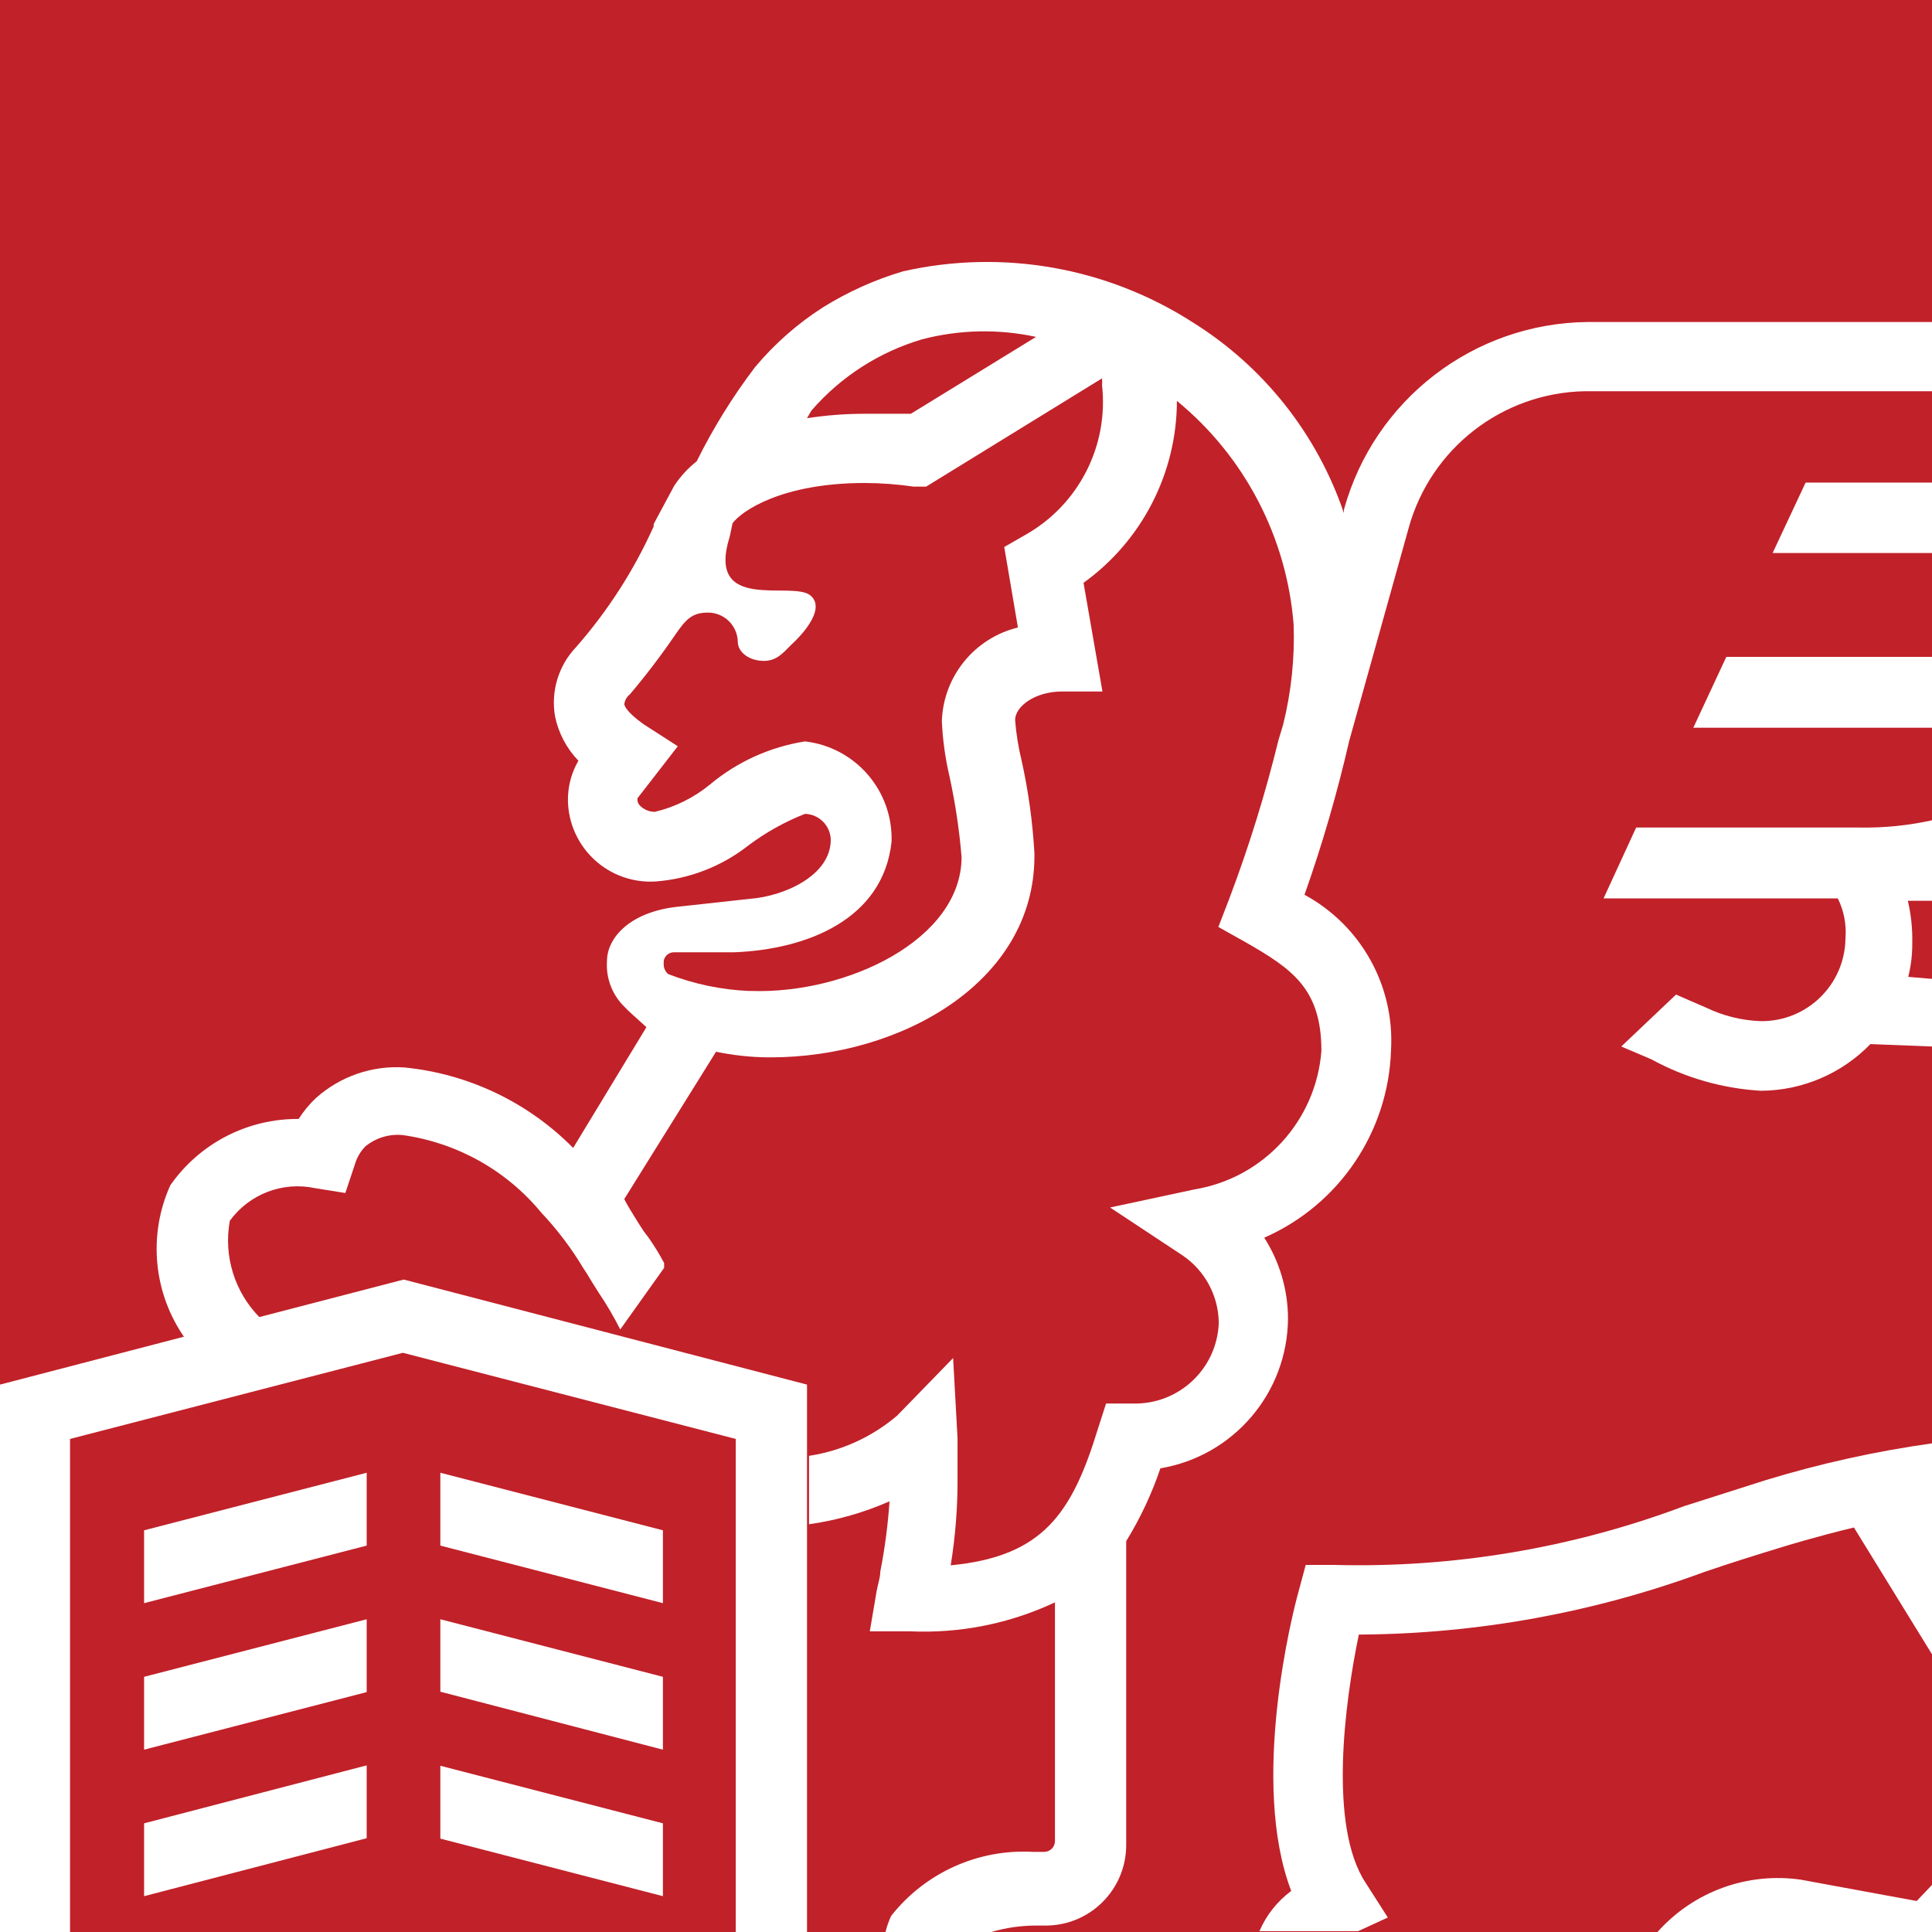
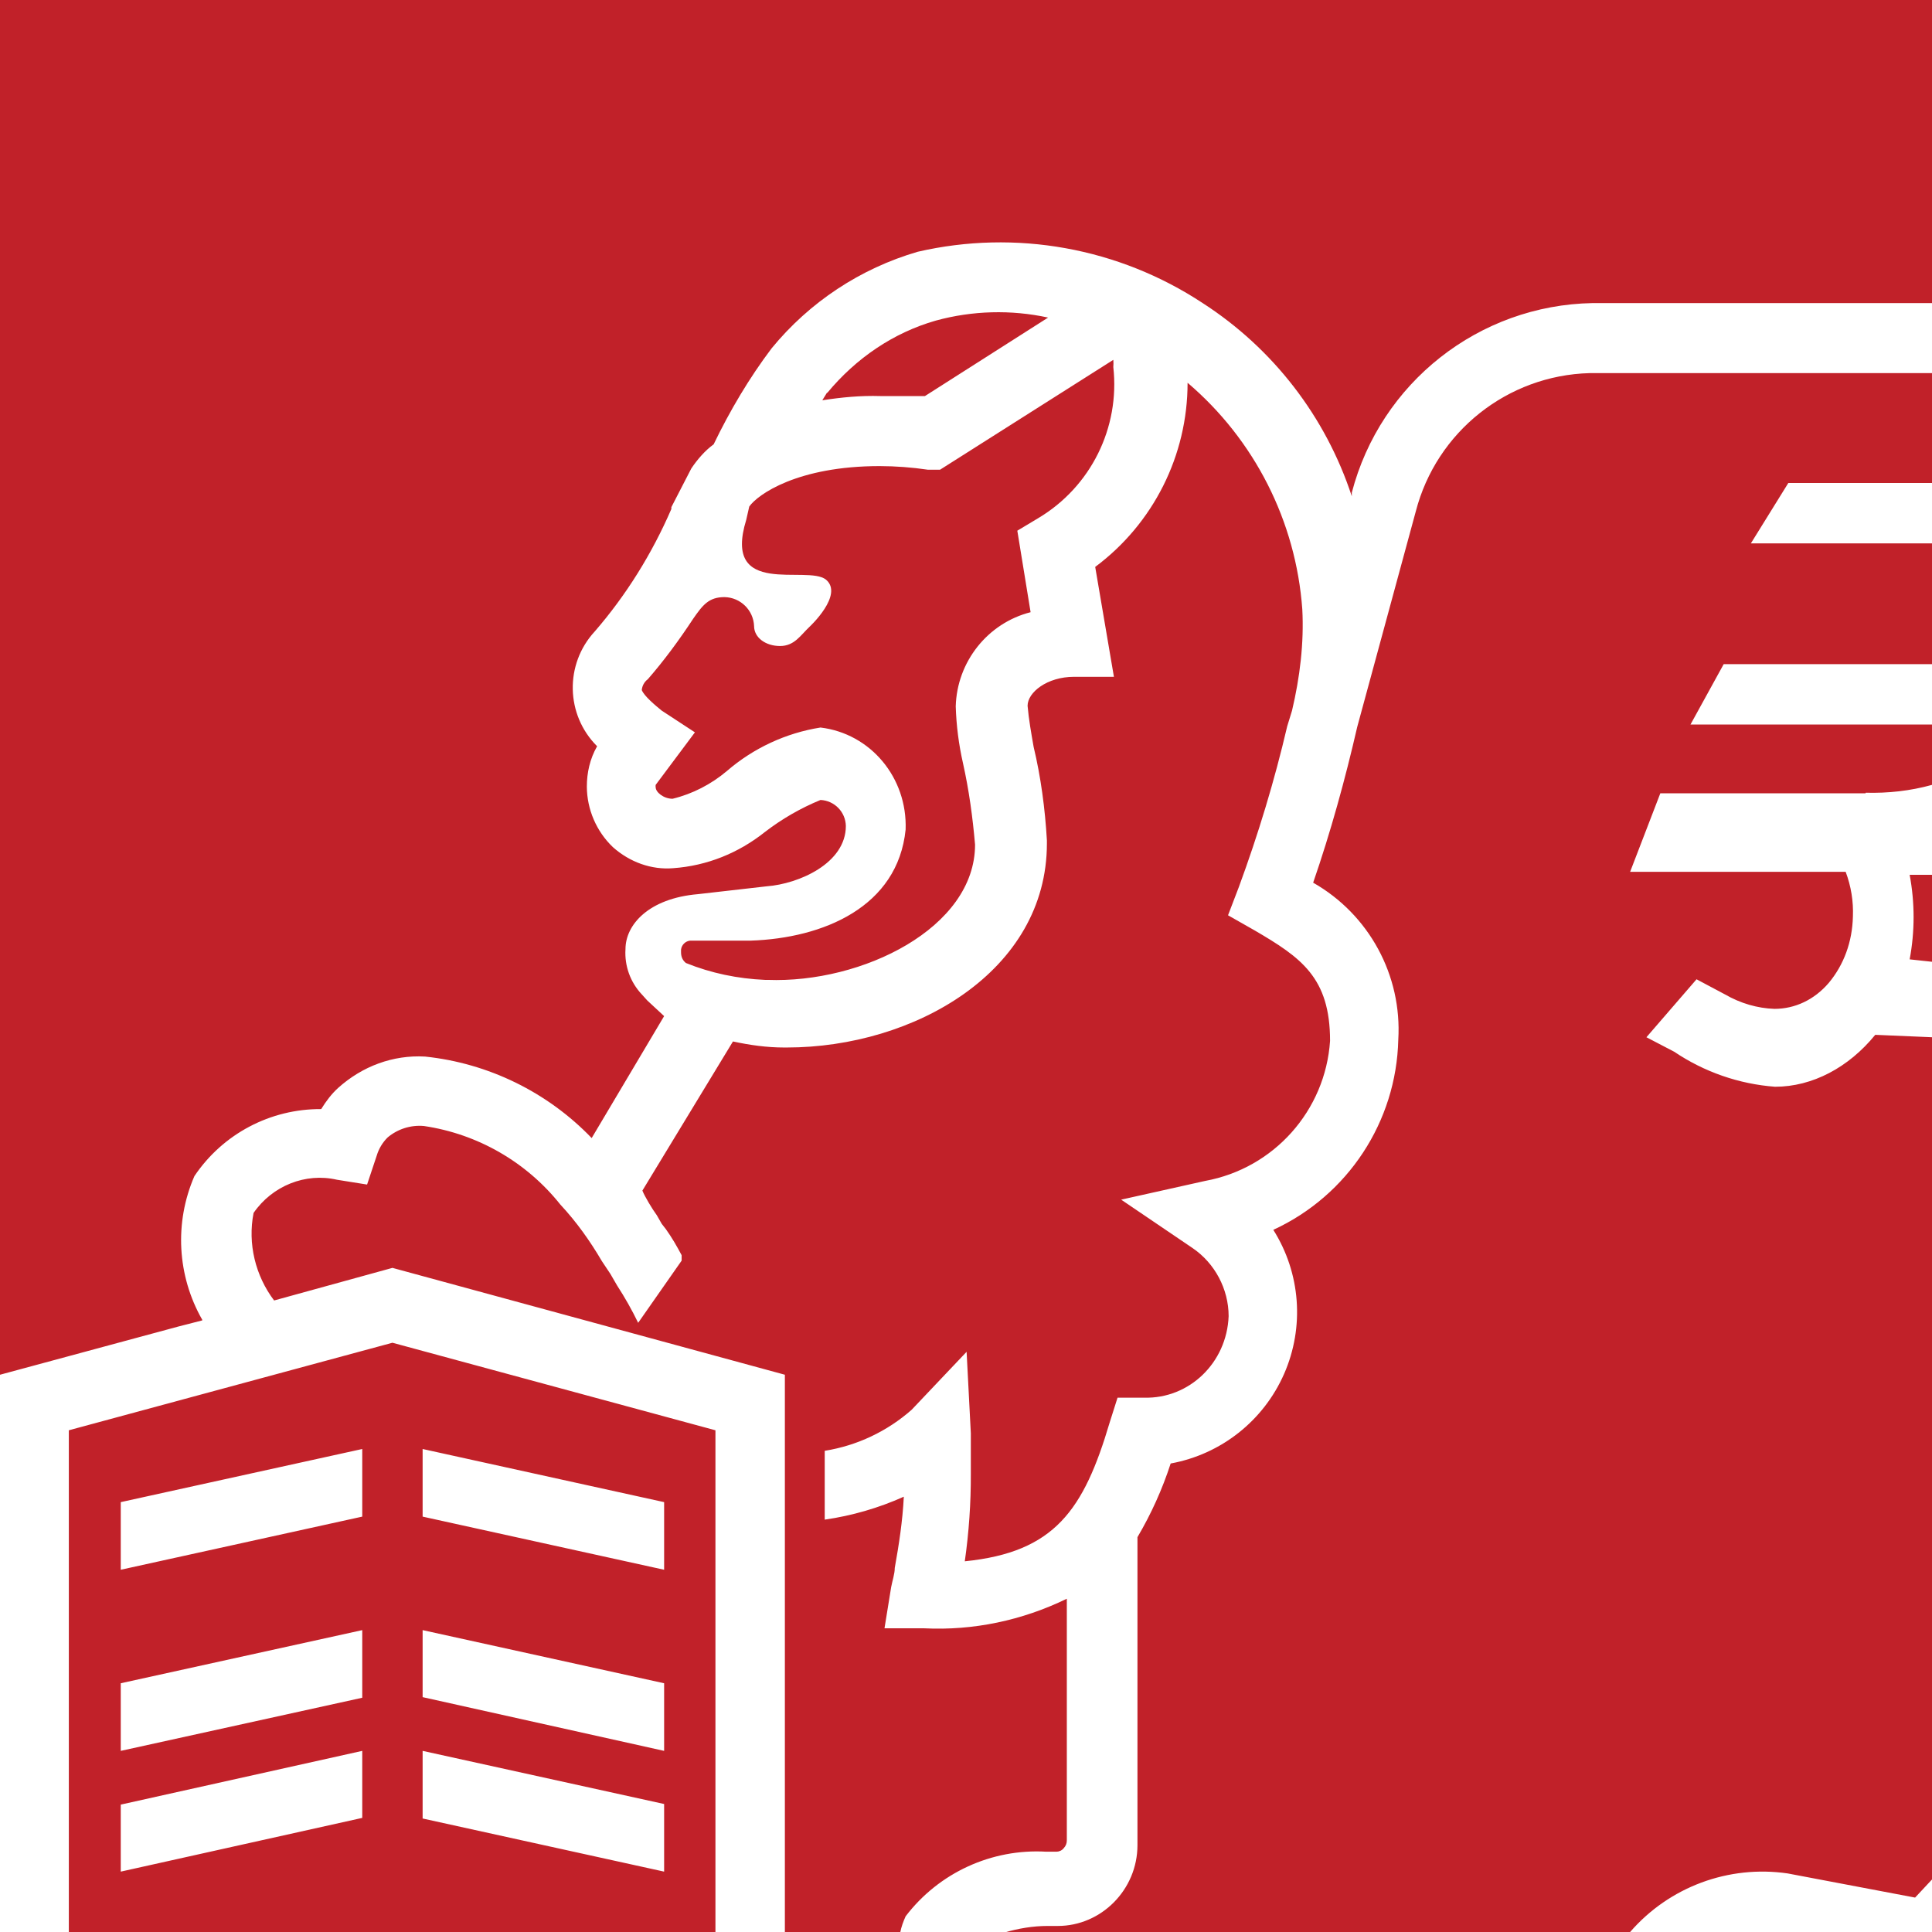
- <svg xmlns="http://www.w3.org/2000/svg" viewBox="0 0 48 48">
-   <defs>
-     <style>.cls-1{fill:#c12129;}.cls-2{fill:#fff;}</style>
-   </defs>
-   <g id="Layer_2" data-name="Layer 2">
-     <rect class="cls-1" width="48" height="48" />
-     <path class="cls-1" d="M48,37.67v-.06h0Z" />
-     <path class="cls-2" d="M41.84,37.42a23,23,0,0,1-8.7,1.46l-.7,0-.18.67c-.15.53-1.21,4.73-.18,7.43a2.44,2.44,0,0,0-.79,1h2.45l.74-.34-.55-.86c-.93-1.41-.52-4.49-.17-6.17h.08a25.19,25.19,0,0,0,8.49-1.55c.64-.22,1.31-.43,2-.64h0s.74-.23,1.73-.47L48,41.1V37.67l0-.06h0V35.86a27,27,0,0,0-4.12.91Z" />
-     <polygon class="cls-2" points="42.07 18.08 48 18.08 48 16.32 42.89 16.32 42.07 18.08" />
-     <path class="cls-2" d="M44.74,46.7A4,4,0,0,0,41.18,48H48V46.83l-.38.4Z" />
-     <path class="cls-2" d="M46.2,20.56H40.65l-.81,1.76h5.82a1.91,1.91,0,0,1,.19,1,2.08,2.08,0,0,1-2.11,2.05,3.4,3.4,0,0,1-1.34-.33l-.76-.33L40.28,26l.75.32a6.46,6.46,0,0,0,2.72.78,3.82,3.82,0,0,0,2.72-1.16L48,26V24.32l-.59-.05a3.39,3.39,0,0,0,.1-.84,4.23,4.23,0,0,0-.11-1.05H48v-2A7.73,7.73,0,0,1,46.2,20.56Z" />
-     <path class="cls-2" d="M33.39,12.66l0,.09A9,9,0,0,0,29.62,8a9.46,9.46,0,0,0-7.18-1.26,8.14,8.14,0,0,0-2,.9,7.4,7.4,0,0,0-1.68,1.48,14.47,14.47,0,0,0-1.45,2.34,2.61,2.61,0,0,0-.56.61l-.51.95,0,.06a12,12,0,0,1-1.93,3,2,2,0,0,0-.52,1.72,2.25,2.25,0,0,0,.58,1.1l0,0a1.93,1.93,0,0,0-.26,1,2.05,2.05,0,0,0,2.18,2A4.25,4.25,0,0,0,18.6,21,6,6,0,0,1,20,20.22a.66.66,0,0,1,.64.64c0,.91-1.19,1.41-2,1.47l-1.73.19c-1.24.11-1.83.77-1.83,1.36A1.45,1.45,0,0,0,15.5,25l.13.13.43.39-1.82,3a6.84,6.84,0,0,0-4.2-2,3,3,0,0,0-2.19.76,2.64,2.64,0,0,0-.43.52h0a3.85,3.85,0,0,0-3.19,1.65,3.85,3.85,0,0,0,.36,3.79l1.88-.49a2.72,2.72,0,0,1-.76-2.42v0a2.08,2.08,0,0,1,2.12-.81l.75.12.24-.72a1.05,1.05,0,0,1,.26-.44A1.27,1.27,0,0,1,10,28.2a5.44,5.44,0,0,1,3.45,1.93,8,8,0,0,1,1.05,1.39c.07.1.14.22.2.32l.17.27a8.39,8.39,0,0,1,.54.92l1.09-1.53s0-.06,0-.12a5.7,5.7,0,0,0-.4-.65L16,30.6h0l-.13-.2c-.11-.18-.29-.46-.36-.61l2.28-3.66a6.67,6.67,0,0,0,1.29.14h.06c3.23,0,6.56-1.86,6.56-5v-.07a14.3,14.3,0,0,0-.32-2.31,6.32,6.32,0,0,1-.16-1c0-.33.48-.71,1.17-.71h1l-.47-2.7a5.58,5.58,0,0,0,2.32-4.52,8,8,0,0,1,2.9,5.56A9,9,0,0,1,31.88,18l-.12.4h0a33.78,33.78,0,0,1-1.22,3.93l-.27.7.66.37c1.17.67,1.9,1.16,1.9,2.71a3.78,3.78,0,0,1-3.15,3.44L27.58,30l1.8,1.19a2.05,2.05,0,0,1,.9,1.68,2.08,2.08,0,0,1-2.13,2h-.67l-.2.62c-.65,2.13-1.38,3.18-3.66,3.4a13.1,13.1,0,0,0,.17-2.15c0-.21,0-.79,0-1l-.11-2-1.39,1.43a4.4,4.4,0,0,1-2.19,1v1.7a7.6,7.6,0,0,0,2-.57,14,14,0,0,1-.23,1.75c0,.15-.06.31-.09.48l-.17,1h1a7.65,7.65,0,0,0,3.6-.72v5.93a.27.27,0,0,1-.27.27h-.26a4.19,4.19,0,0,0-3.54,1.59l0,0A2.23,2.23,0,0,0,22,48h2.63a3.94,3.94,0,0,1,1.09-.16h.26a2,2,0,0,0,2-2V38.29a8.93,8.93,0,0,0,.85-1.81A3.8,3.8,0,0,0,32,32.75a3.75,3.75,0,0,0-.59-2,5.27,5.27,0,0,0,3.15-4.67,4.12,4.12,0,0,0-2.15-3.85,34.76,34.76,0,0,0,1.11-3.82L35,13.11a4.63,4.63,0,0,1,4.38-3.39H48V8H39.45A6.35,6.35,0,0,0,33.39,12.66ZM20.16,10.2l0,0a5.82,5.82,0,0,1,2.75-1.77,6.1,6.1,0,0,1,2.83-.06l-3.11,1.91c-.38,0-.76,0-1.12,0a9.43,9.43,0,0,0-1.46.11Zm5.33,3.08-.54.31.34,2a2.48,2.48,0,0,0-1.89,2.32,7.48,7.48,0,0,0,.19,1.38,15.37,15.37,0,0,1,.3,2c0,2.05-2.84,3.41-5.23,3.33H18.6a6.32,6.32,0,0,1-2-.42.32.32,0,0,1-.11-.27l0-.06a.26.26,0,0,1,.23-.21l1.51,0c1.84-.07,3.71-.83,3.92-2.74A2.43,2.43,0,0,0,20,18.42a4.86,4.86,0,0,0-2.36,1.07,3.39,3.39,0,0,1-1.37.68c-.23,0-.43-.16-.43-.28a.15.15,0,0,1,0-.06l1-1.29L16,18c-.17-.12-.45-.34-.49-.5a.37.37,0,0,1,.14-.25,18,18,0,0,0,1.14-1.5c.24-.34.39-.53.79-.53a.74.74,0,0,1,.75.72c0,.27.29.48.65.48s.52-.26.75-.47c0,0,.86-.79.4-1.16s-2.6.45-2-1.46L18.2,13c.22-.3,1.22-1,3.28-1a8.66,8.66,0,0,1,1.22.09l.31,0,4.37-2.69a1,1,0,0,1,0,.17v0A3.79,3.79,0,0,1,25.49,13.28Z" />
-     <polygon class="cls-2" points="44.04 13.74 48 13.74 48 11.99 44.86 11.99 44.04 13.74" />
-     <polygon class="cls-2" points="1.74 35.75 10.01 33.61 18.28 35.75 18.28 48 20.05 48 20.05 34.4 10.03 31.79 6.45 32.72 6.45 32.72 4.57 33.22 4.57 33.21 0 34.4 0 48 1.74 48 1.74 35.75" />
-     <polygon class="cls-2" points="4.57 33.22 6.45 32.72 6.45 32.72 4.57 33.21 4.57 33.22" />
-     <polygon class="cls-2" points="3.58 43.47 9.11 42.04 9.11 40.23 3.58 41.66 3.58 43.47" />
-     <polygon class="cls-2" points="10.94 42.03 16.47 43.47 16.47 41.66 10.94 40.23 10.94 42.03" />
-     <polygon class="cls-2" points="10.94 38.4 16.47 39.83 16.47 38.02 10.94 36.59 10.94 38.4" />
-     <polygon class="cls-2" points="10.94 45.68 16.47 47.11 16.47 45.3 10.94 43.87 10.94 45.68" />
-     <polygon class="cls-2" points="3.58 47.11 9.11 45.67 9.11 43.86 3.58 45.3 3.58 47.11" />
-     <polygon class="cls-2" points="3.58 39.83 9.11 38.4 9.11 36.59 3.58 38.02 3.58 39.83" />
+ <svg xmlns="http://www.w3.org/2000/svg" viewBox="0 0 32 32">
+   <g fill="none" fill-rule="evenodd">
+     <rect width="32" height="32" fill="#C12129" fill-rule="nonzero" />
+     <path fill="#FFFFFF" fill-rule="nonzero" d="M3.35 21.86a2.66 2.66 0 0 1-.13-2.38 2.51 2.51 0 0 1 2.1-1.11c.08-.13.17-.25.28-.35.4-.36.91-.55 1.44-.52 1.05.11 2.03.59 2.76 1.35l1.2-2.02-.28-.26-.09-.1a1 1 0 0 1-.27-.75c0-.4.38-.84 1.2-.91l1.14-.13c.53-.04 1.31-.38 1.31-1a.44.44 0 0 0-.42-.43 4 4 0 0 0-.92.53c-.44.35-.96.56-1.52.6-.36.03-.72-.1-1-.35a1.4 1.4 0 0 1-.43-1c0-.23.05-.46.17-.67a1.37 1.37 0 0 1-.04-1.9c.52-.6.95-1.29 1.27-2.03V8.4l.33-.64c.1-.15.23-.3.37-.4.27-.56.59-1.1.96-1.59a4.9 4.9 0 0 1 2.42-1.6 6.09 6.09 0 0 1 4.72.85 6.05 6.05 0 0 1 2.47 3.2v-.06a4.2 4.2 0 0 1 3.99-3.14H32v1.16h-5.67a3.06 3.06 0 0 0-2.88 2.29l-.97 3.57c-.2.87-.44 1.74-.73 2.58a2.8 2.8 0 0 1 1.41 2.6 3.56 3.56 0 0 1-2.07 3.15 2.55 2.55 0 0 1-1.7 3.87 6.1 6.1 0 0 1-.55 1.22v5.1c0 .74-.6 1.34-1.32 1.34h-.17c-.24 0-.48.04-.72.11h-1.72c.02-.1.05-.18.09-.27a2.73 2.73 0 0 1 2.33-1.07h.17c.04 0 .09-.02.12-.06a.18.18 0 0 0 .05-.13v-4c-.74.36-1.55.53-2.36.49h-.66l.11-.68c.02-.11.06-.22.06-.32.07-.39.13-.78.15-1.18a4.9 4.9 0 0 1-1.31.38v-1.14a2.86 2.86 0 0 0 1.44-.68l.91-.96.07 1.35v.67a10 10 0 0 1-.1 1.45c1.49-.15 1.97-.85 2.4-2.3l.13-.41h.44c.75.02 1.37-.58 1.4-1.35 0-.45-.23-.88-.6-1.13l-1.18-.8 1.39-.31a2.53 2.53 0 0 0 2.07-2.32c0-1.05-.48-1.38-1.25-1.83l-.44-.25.18-.47c.32-.87.59-1.76.8-2.66l.08-.26c.13-.55.2-1.12.17-1.68a5.44 5.44 0 0 0-1.9-3.75 3.8 3.8 0 0 1-1.53 3.05l.31 1.82h-.66c-.45 0-.77.26-.77.48.02.23.06.45.1.68.12.5.19 1.03.22 1.55v.05c0 2.12-2.2 3.38-4.31 3.38h-.04c-.29 0-.57-.04-.85-.1l-1.5 2.47c.04.1.16.3.24.41l.08.14.07.09c.1.14.18.28.26.43v.09l-.72 1.03a5.7 5.7 0 0 0-.35-.62l-.11-.19-.14-.21c-.2-.34-.42-.65-.69-.94a3.55 3.55 0 0 0-2.26-1.3.82.82 0 0 0-.6.19.71.71 0 0 0-.18.3l-.16.48-.5-.08c-.52-.12-1.07.1-1.38.55-.1.51.03 1.04.34 1.45L6.5 21l6.5 1.77V32h-1.15v-8.31L6.5 22.24l-5.36 1.45V32H0v-9.23l2.96-.8.39-.1zM32 25.06V25v.06zM28 12l.55-1H32v1h-4zm1.61 19.03l2.11.4.28-.3V32h-5a2.9 2.9 0 0 1 2.61-.97zm1.29-17.9c.37.01.74-.03 1.1-.13v1.49h-.37a3.8 3.8 0 0 1 0 1.4l.37.04v1.25l-.94-.04c-.44.54-1.04.86-1.66.86a3.45 3.45 0 0 1-1.67-.58l-.46-.24.83-.96.47.25c.26.15.54.23.82.24.34 0 .66-.15.9-.43.25-.3.39-.68.4-1.1.01-.25-.03-.5-.12-.74H27l.5-1.3h3.4zM13.7 6.5l-.08.13c.32-.05.64-.08.96-.07h.74l2.04-1.3a3.91 3.91 0 0 0-1.86.05c-.7.2-1.32.62-1.8 1.2zm3.5 2.08a2.58 2.58 0 0 0 1.24-2.5.7.7 0 0 0 0-.12l-2.87 1.82h-.2a5.55 5.55 0 0 0-.8-.06c-1.36 0-2.02.47-2.16.67l-.05.22c-.4 1.3 1.01.74 1.32.99.3.25-.27.78-.27.78-.15.14-.25.32-.49.32s-.43-.14-.43-.33a.5.5 0 0 0-.49-.48c-.26 0-.36.13-.52.36-.23.35-.48.69-.75 1a.25.25 0 0 0-.1.18c.04.1.22.25.33.34l.55.36-.65.87a.1.1 0 0 0 0 .04c0 .08.13.19.28.19.33-.08.64-.24.9-.46.44-.38.98-.63 1.55-.72.83.1 1.44.83 1.41 1.69-.13 1.28-1.36 1.8-2.57 1.84h-1a.17.17 0 0 0-.15.15v.04c0 .07.02.13.08.18.42.17.86.26 1.31.28h.04c1.57.06 3.44-.86 3.44-2.24-.04-.46-.1-.9-.2-1.35a4.94 4.94 0 0 1-.12-.94c.02-.74.53-1.38 1.24-1.56l-.22-1.35.35-.21zM29 9l.62-1H32v1h-3zM2 29v-1.12L6 27v1.12L2 29zm5-.89V27l4 .88V29l-4-.89zm0-3V24l4 .88V26l-4-.88zm0 5V29l4 .88V31l-4-.88zM2 31v-1.11L6 29v1.11L2 31zm0-5v-1.12L6 24v1.12L2 26z" />
  </g>
</svg>
